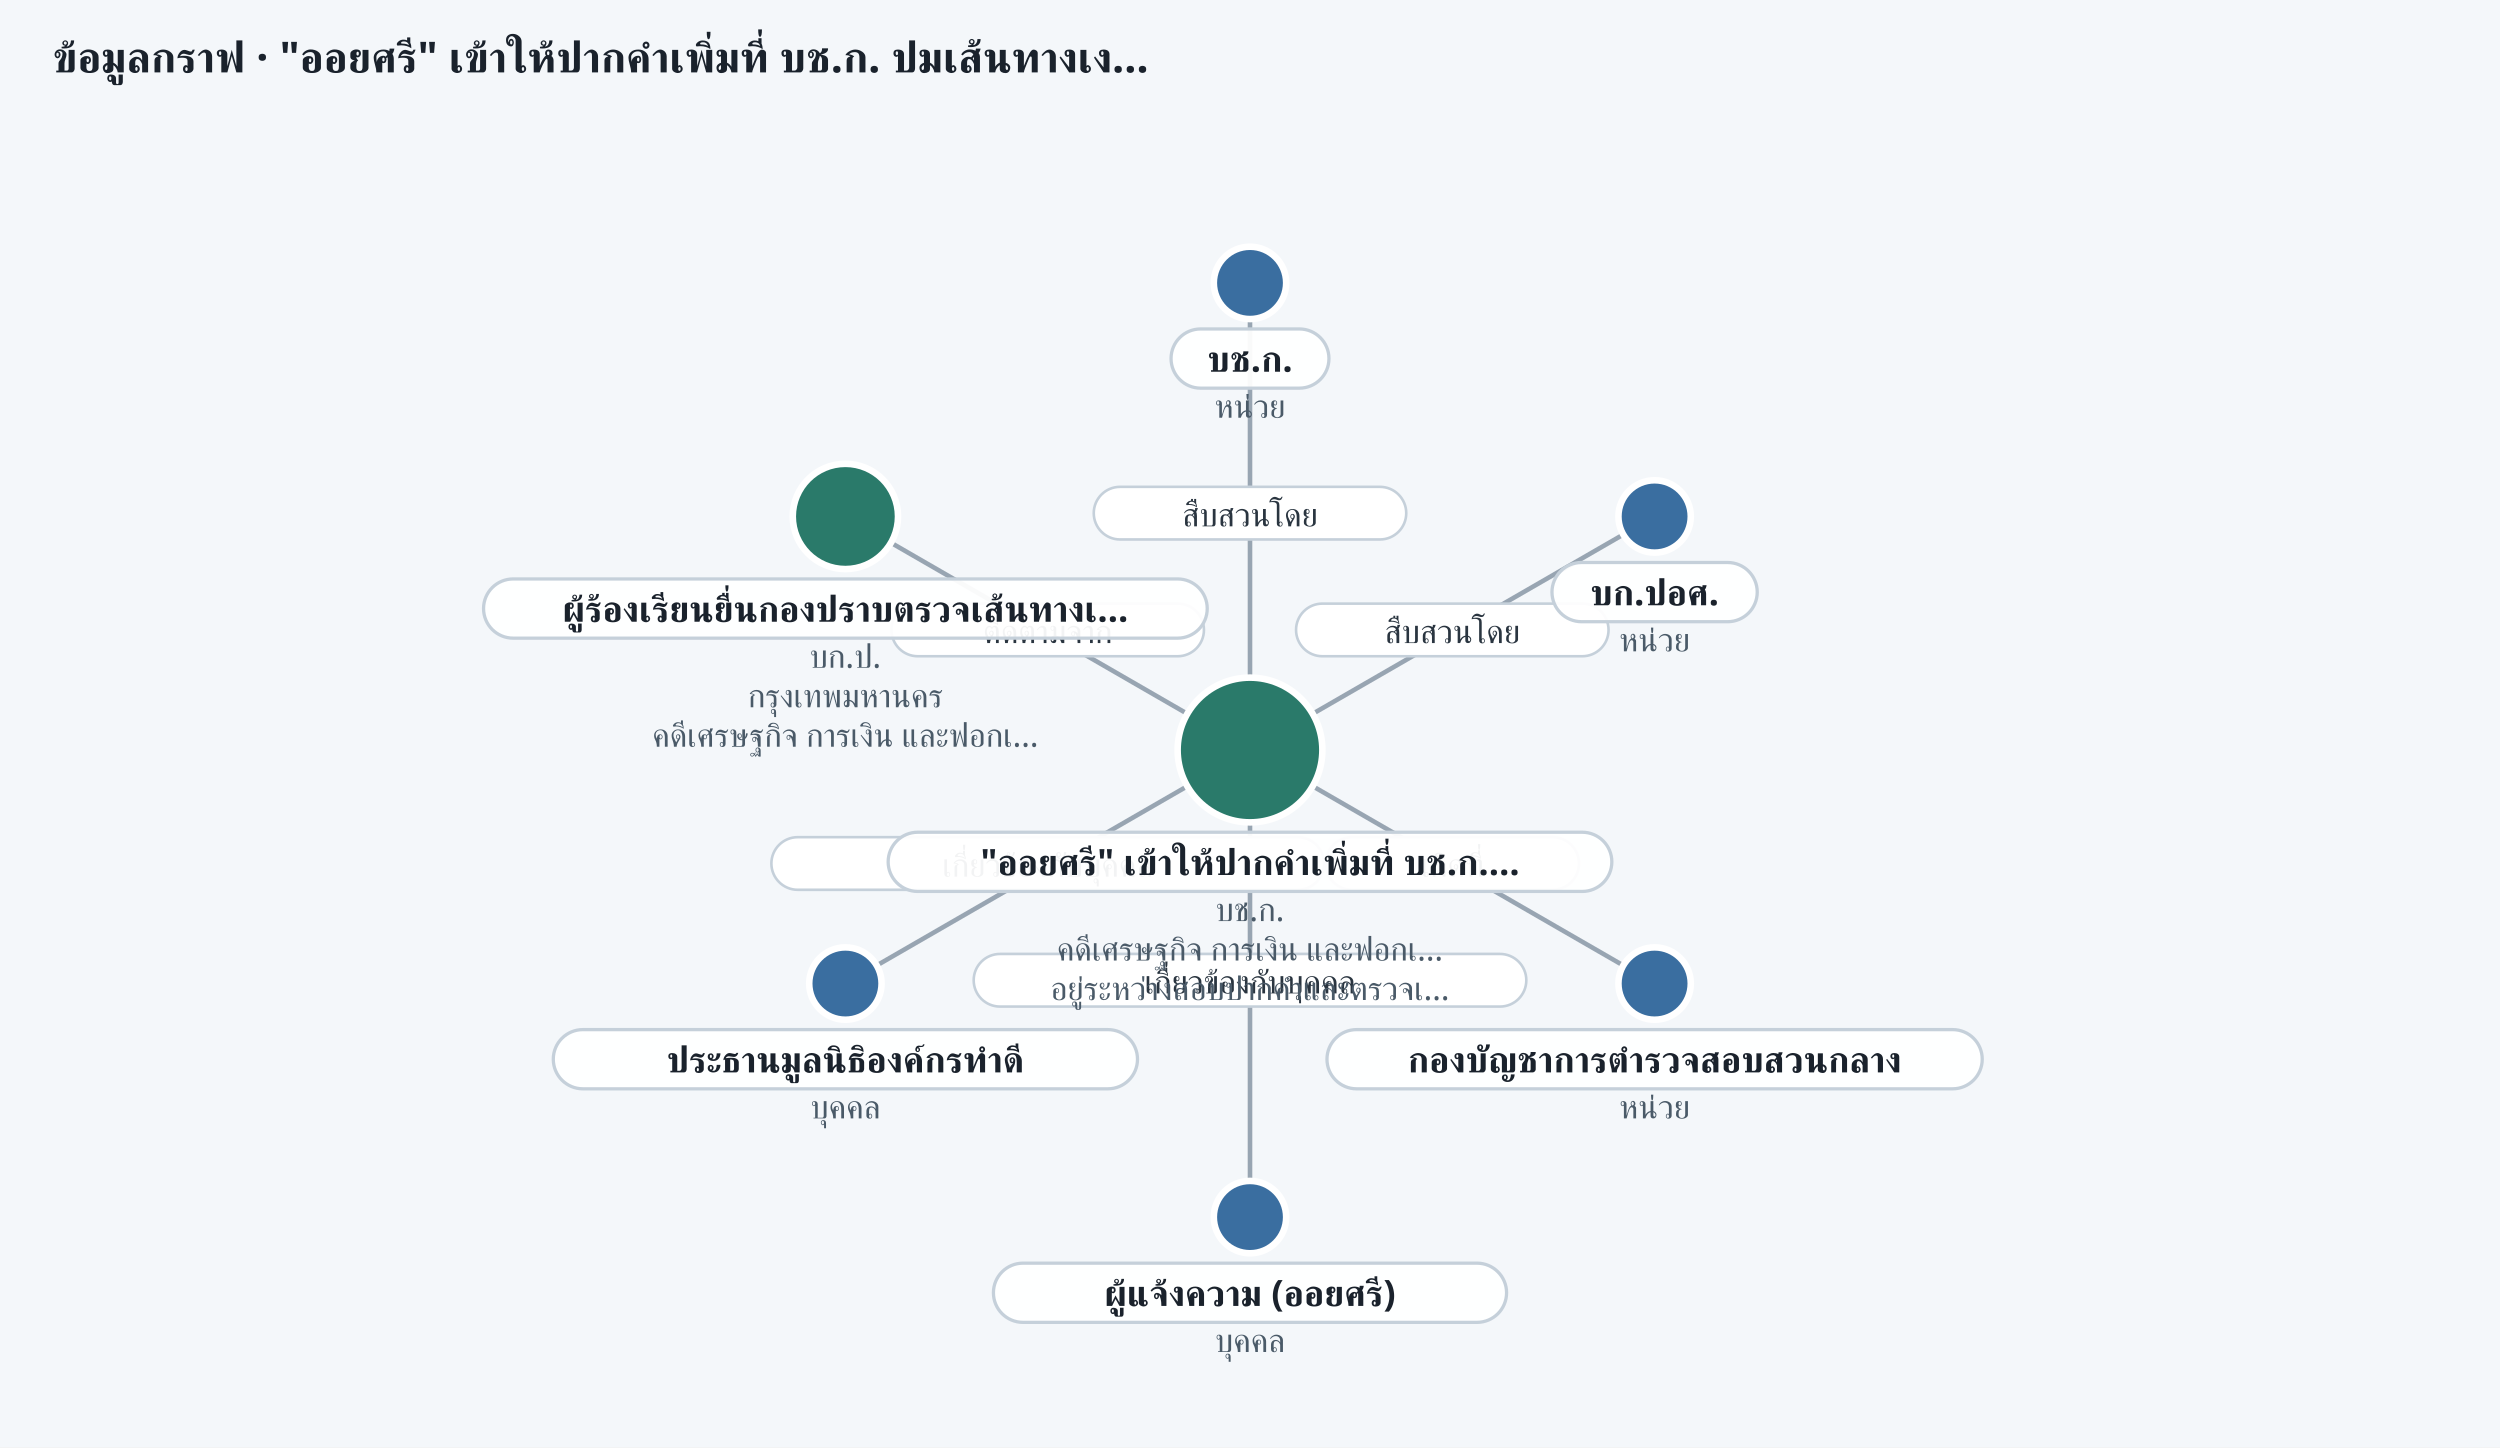
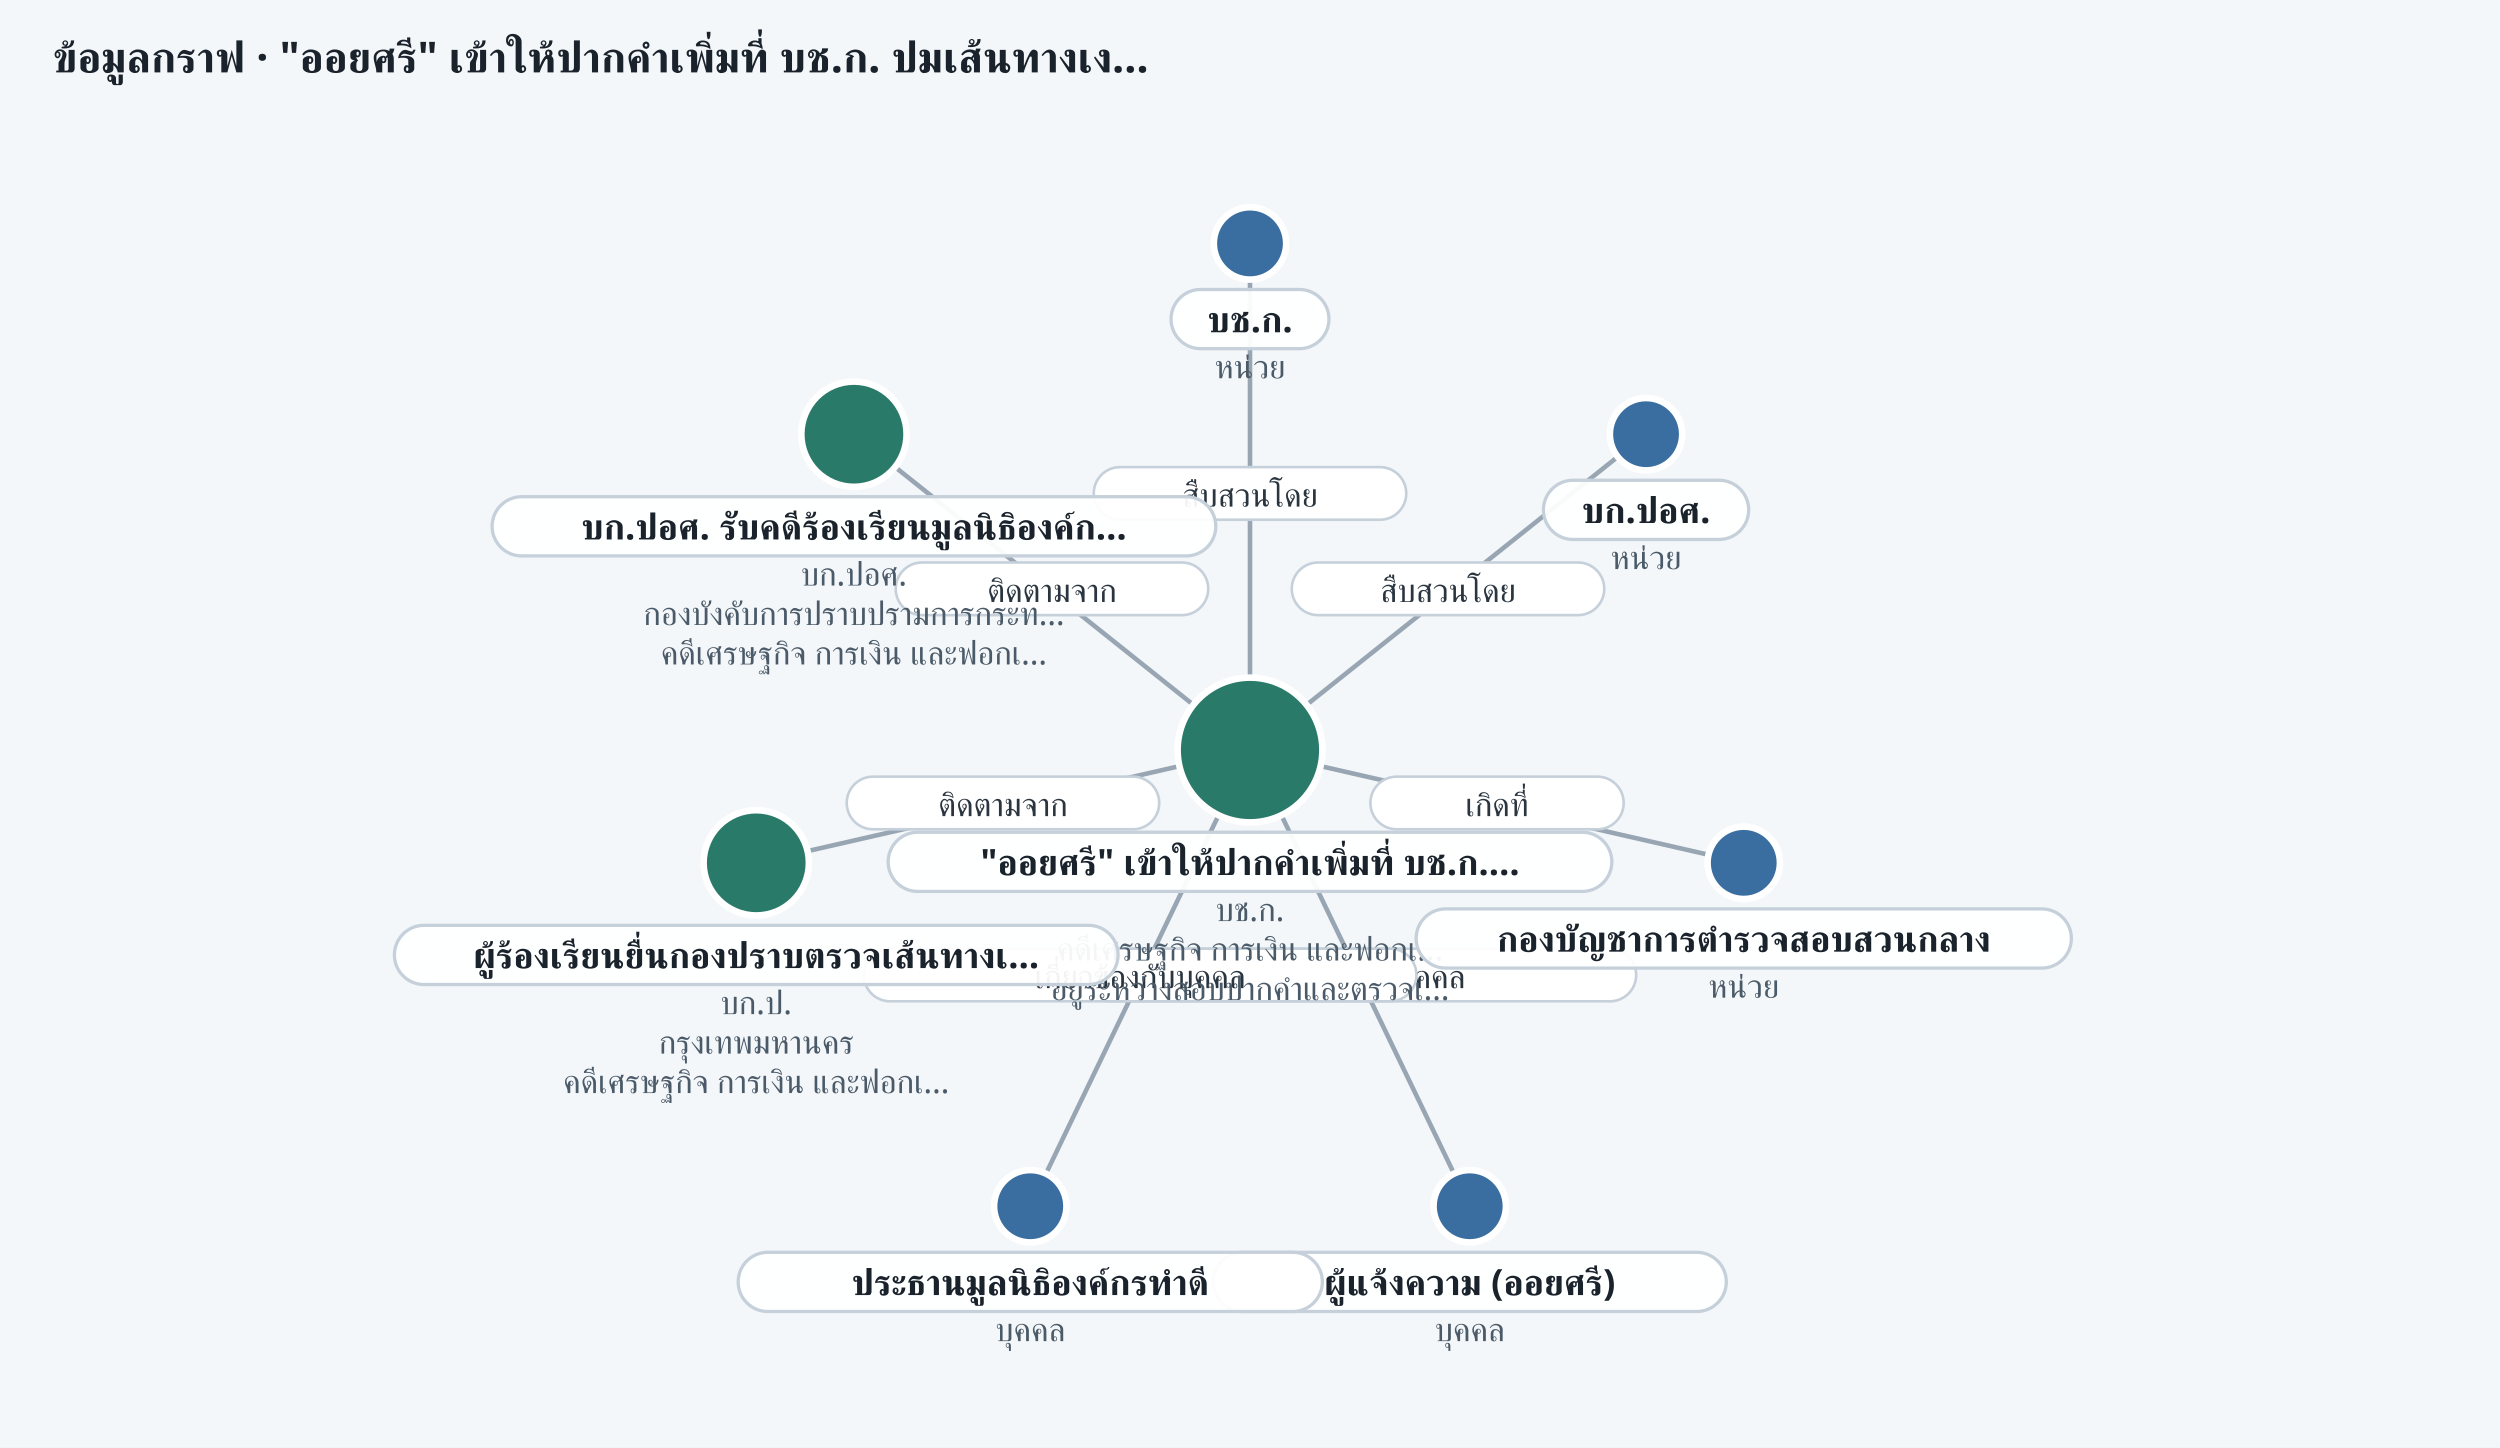
<svg xmlns="http://www.w3.org/2000/svg" width="760" height="440" viewBox="0 0 760 440" role="img" aria-label="ego graph 20261101-econ-01">
  <rect width="100%" height="100%" fill="#f4f7fa" />
  <text x="16" y="22" font-size="13" font-weight="700" fill="#1a222c" font-family="Sarabun, Anuphan, sans-serif">ข้อมูลกราฟ · "ออยศรี" เข้าให้ปากคำเพิ่มที่ บช.ก. ปมเส้นทางเง…</text>
-   <line x1="380.0" y1="228.0" x2="380.0" y2="86.0" stroke="#7a8a9a" stroke-width="1.4" opacity="0.75" />
-   <rect x="332.5" y="148.0" width="95.0" height="16" rx="8" fill="#fff" stroke="#c5d0da" stroke-width="0.8" />
-   <text x="380.0" y="160.0" text-anchor="middle" font-size="10" fill="#2a3540" font-family="Sarabun, Anuphan, sans-serif">สืบสวนโดย</text>
-   <line x1="380.0" y1="228.0" x2="503.0" y2="157.0" stroke="#7a8a9a" stroke-width="1.4" opacity="0.75" />
-   <rect x="394.0" y="183.5" width="95.0" height="16" rx="8" fill="#fff" stroke="#c5d0da" stroke-width="0.8" />
-   <text x="441.5" y="195.5" text-anchor="middle" font-size="10" fill="#2a3540" font-family="Sarabun, Anuphan, sans-serif">สืบสวนโดย</text>
-   <line x1="380.0" y1="228.0" x2="503.0" y2="299.0" stroke="#7a8a9a" stroke-width="1.4" opacity="0.75" />
-   <rect x="403.0" y="254.5" width="77.0" height="16" rx="8" fill="#fff" stroke="#c5d0da" stroke-width="0.8" />
-   <text x="441.5" y="266.5" text-anchor="middle" font-size="10" fill="#2a3540" font-family="Sarabun, Anuphan, sans-serif">เกิดที่</text>
-   <line x1="380.0" y1="228.0" x2="380.0" y2="370.0" stroke="#7a8a9a" stroke-width="1.4" opacity="0.75" />
-   <rect x="296.0" y="290.0" width="168.0" height="16" rx="8" fill="#fff" stroke="#c5d0da" stroke-width="0.8" />
-   <text x="380.0" y="302.0" text-anchor="middle" font-size="10" fill="#2a3540" font-family="Sarabun, Anuphan, sans-serif">เกี่ยวข้องกับบุคคล</text>
-   <line x1="380.0" y1="228.0" x2="257.0" y2="299.0" stroke="#7a8a9a" stroke-width="1.4" opacity="0.75" />
-   <rect x="234.5" y="254.5" width="168.0" height="16" rx="8" fill="#fff" stroke="#c5d0da" stroke-width="0.8" />
-   <text x="318.5" y="266.5" text-anchor="middle" font-size="10" fill="#2a3540" font-family="Sarabun, Anuphan, sans-serif">เกี่ยวข้องกับบุคคล</text>
-   <line x1="380.0" y1="228.0" x2="257.0" y2="157.0" stroke="#7a8a9a" stroke-width="1.4" opacity="0.75" />
-   <rect x="271.0" y="183.5" width="95.0" height="16" rx="8" fill="#fff" stroke="#c5d0da" stroke-width="0.8" />
-   <text x="318.5" y="195.5" text-anchor="middle" font-size="10" fill="#2a3540" font-family="Sarabun, Anuphan, sans-serif">ติดตามจาก</text>
+   <line x1="380.0" y1="228.0" x2="380.0" y2="74.0" stroke="#7a8a9a" stroke-width="1.4" opacity="0.75" />
+   <rect x="332.5" y="142.0" width="95.0" height="16" rx="8" fill="#fff" stroke="#c5d0da" stroke-width="0.8" />
+   <text x="380.0" y="154.0" text-anchor="middle" font-size="10" fill="#2a3540" font-family="Sarabun, Anuphan, sans-serif">สืบสวนโดย</text>
+   <line x1="380.0" y1="228.0" x2="500.4" y2="132.0" stroke="#7a8a9a" stroke-width="1.4" opacity="0.75" />
+   <rect x="392.7" y="171.0" width="95.0" height="16" rx="8" fill="#fff" stroke="#c5d0da" stroke-width="0.8" />
+   <text x="440.2" y="183.0" text-anchor="middle" font-size="10" fill="#2a3540" font-family="Sarabun, Anuphan, sans-serif">สืบสวนโดย</text>
+   <line x1="380.0" y1="228.0" x2="530.1" y2="262.3" stroke="#7a8a9a" stroke-width="1.4" opacity="0.75" />
+   <rect x="416.6" y="236.1" width="77.0" height="16" rx="8" fill="#fff" stroke="#c5d0da" stroke-width="0.8" />
+   <text x="455.1" y="248.1" text-anchor="middle" font-size="10" fill="#2a3540" font-family="Sarabun, Anuphan, sans-serif">เกิดที่</text>
+   <line x1="380.0" y1="228.0" x2="446.8" y2="366.7" stroke="#7a8a9a" stroke-width="1.4" opacity="0.75" />
+   <rect x="329.4" y="288.4" width="168.0" height="16" rx="8" fill="#fff" stroke="#c5d0da" stroke-width="0.8" />
+   <text x="413.4" y="300.4" text-anchor="middle" font-size="10" fill="#2a3540" font-family="Sarabun, Anuphan, sans-serif">เกี่ยวข้องกับบุคคล</text>
+   <line x1="380.0" y1="228.0" x2="313.2" y2="366.7" stroke="#7a8a9a" stroke-width="1.4" opacity="0.75" />
+   <rect x="262.6" y="288.4" width="168.0" height="16" rx="8" fill="#fff" stroke="#c5d0da" stroke-width="0.8" />
+   <text x="346.6" y="300.4" text-anchor="middle" font-size="10" fill="#2a3540" font-family="Sarabun, Anuphan, sans-serif">เกี่ยวข้องกับบุคคล</text>
+   <line x1="380.0" y1="228.0" x2="229.9" y2="262.3" stroke="#7a8a9a" stroke-width="1.4" opacity="0.75" />
+   <rect x="257.4" y="236.1" width="95.0" height="16" rx="8" fill="#fff" stroke="#c5d0da" stroke-width="0.8" />
+   <text x="304.9" y="248.1" text-anchor="middle" font-size="10" fill="#2a3540" font-family="Sarabun, Anuphan, sans-serif">ติดตามจาก</text>
+   <line x1="259.6" y1="132.0" x2="380.0" y2="228.0" stroke="#7a8a9a" stroke-width="1.4" opacity="0.75" />
+   <rect x="272.3" y="171.0" width="95.0" height="16" rx="8" fill="#fff" stroke="#c5d0da" stroke-width="0.8" />
+   <text x="319.8" y="183.0" text-anchor="middle" font-size="10" fill="#2a3540" font-family="Sarabun, Anuphan, sans-serif">ติดตามจาก</text>
  <circle cx="380.0" cy="228.0" r="22" fill="#2a7a6a" stroke="#fff" stroke-width="2" />
  <rect x="270.0" y="253.0" width="220.0" height="18" rx="9" fill="rgba(255,255,255,0.94)" stroke="#c5d0da" />
  <text x="380.0" y="266.0" text-anchor="middle" font-size="11" font-weight="600" fill="#1a222c" font-family="Sarabun, Anuphan, sans-serif">"ออยศรี" เข้าให้ปากคำเพิ่มที่ บช.ก.…</text>
  <text x="380.0" y="280.0" text-anchor="middle" font-size="10" fill="#4a5a68" font-family="Sarabun, Anuphan, sans-serif">บช.ก.</text>
  <text x="380.0" y="292.0" text-anchor="middle" font-size="10" fill="#4a5a68" font-family="Sarabun, Anuphan, sans-serif">คดีเศรษฐกิจ การเงิน และฟอกเ…</text>
  <text x="380.0" y="304.0" text-anchor="middle" font-size="10" fill="#4a5a68" font-family="Sarabun, Anuphan, sans-serif">อยู่ระหว่างสอบปากคำและตรวจเ…</text>
-   <circle cx="380.0" cy="86.0" r="11" fill="#3a6ea0" stroke="#fff" stroke-width="2" />
-   <rect x="356.0" y="100.0" width="48.0" height="18" rx="9" fill="rgba(255,255,255,0.94)" stroke="#c5d0da" />
-   <text x="380.0" y="113.0" text-anchor="middle" font-size="11" font-weight="600" fill="#1a222c" font-family="Sarabun, Anuphan, sans-serif">บช.ก.</text>
-   <text x="380.0" y="127.0" text-anchor="middle" font-size="10" fill="#4a5a68" font-family="Sarabun, Anuphan, sans-serif">หน่วย</text>
-   <circle cx="503.0" cy="157.0" r="11" fill="#3a6ea0" stroke="#fff" stroke-width="2" />
-   <rect x="471.8" y="171.0" width="62.4" height="18" rx="9" fill="rgba(255,255,255,0.94)" stroke="#c5d0da" />
-   <text x="503.0" y="184.0" text-anchor="middle" font-size="11" font-weight="600" fill="#1a222c" font-family="Sarabun, Anuphan, sans-serif">บก.ปอศ.</text>
-   <text x="503.0" y="198.0" text-anchor="middle" font-size="10" fill="#4a5a68" font-family="Sarabun, Anuphan, sans-serif">หน่วย</text>
-   <circle cx="503.0" cy="299.0" r="11" fill="#3a6ea0" stroke="#fff" stroke-width="2" />
-   <rect x="403.4" y="313.0" width="199.2" height="18" rx="9" fill="rgba(255,255,255,0.94)" stroke="#c5d0da" />
-   <text x="503.0" y="326.0" text-anchor="middle" font-size="11" font-weight="600" fill="#1a222c" font-family="Sarabun, Anuphan, sans-serif">กองบัญชาการตำรวจสอบสวนกลาง</text>
-   <text x="503.0" y="340.0" text-anchor="middle" font-size="10" fill="#4a5a68" font-family="Sarabun, Anuphan, sans-serif">หน่วย</text>
-   <circle cx="380.0" cy="370.0" r="11" fill="#3a6ea0" stroke="#fff" stroke-width="2" />
-   <rect x="302.0" y="384.0" width="156.0" height="18" rx="9" fill="rgba(255,255,255,0.94)" stroke="#c5d0da" />
-   <text x="380.0" y="397.0" text-anchor="middle" font-size="11" font-weight="600" fill="#1a222c" font-family="Sarabun, Anuphan, sans-serif">ผู้แจ้งความ (ออยศรี)</text>
-   <text x="380.0" y="411.0" text-anchor="middle" font-size="10" fill="#4a5a68" font-family="Sarabun, Anuphan, sans-serif">บุคคล</text>
-   <circle cx="257.0" cy="299.0" r="11" fill="#3a6ea0" stroke="#fff" stroke-width="2" />
-   <rect x="168.2" y="313.0" width="177.6" height="18" rx="9" fill="rgba(255,255,255,0.94)" stroke="#c5d0da" />
-   <text x="257.0" y="326.0" text-anchor="middle" font-size="11" font-weight="600" fill="#1a222c" font-family="Sarabun, Anuphan, sans-serif">ประธานมูลนิธิองค์กรทำดี</text>
-   <text x="257.0" y="340.0" text-anchor="middle" font-size="10" fill="#4a5a68" font-family="Sarabun, Anuphan, sans-serif">บุคคล</text>
-   <circle cx="257.0" cy="157.0" r="16" fill="#2a7a6a" stroke="#fff" stroke-width="2" />
-   <rect x="147.0" y="176.0" width="220.0" height="18" rx="9" fill="rgba(255,255,255,0.94)" stroke="#c5d0da" />
-   <text x="257.0" y="189.0" text-anchor="middle" font-size="11" font-weight="600" fill="#1a222c" font-family="Sarabun, Anuphan, sans-serif">ผู้ร้องเรียนยื่นกองปราบตรวจเส้นทางเ…</text>
-   <text x="257.0" y="203.0" text-anchor="middle" font-size="10" fill="#4a5a68" font-family="Sarabun, Anuphan, sans-serif">บก.ป.</text>
-   <text x="257.0" y="215.0" text-anchor="middle" font-size="10" fill="#4a5a68" font-family="Sarabun, Anuphan, sans-serif">กรุงเทพมหานคร</text>
-   <text x="257.0" y="227.0" text-anchor="middle" font-size="10" fill="#4a5a68" font-family="Sarabun, Anuphan, sans-serif">คดีเศรษฐกิจ การเงิน และฟอกเ…</text>
+   <circle cx="380.0" cy="74.0" r="11" fill="#3a6ea0" stroke="#fff" stroke-width="2" />
+   <rect x="356.0" y="88.0" width="48.0" height="18" rx="9" fill="rgba(255,255,255,0.94)" stroke="#c5d0da" />
+   <text x="380.0" y="101.0" text-anchor="middle" font-size="11" font-weight="600" fill="#1a222c" font-family="Sarabun, Anuphan, sans-serif">บช.ก.</text>
+   <text x="380.0" y="115.0" text-anchor="middle" font-size="10" fill="#4a5a68" font-family="Sarabun, Anuphan, sans-serif">หน่วย</text>
+   <circle cx="500.4" cy="132.0" r="11" fill="#3a6ea0" stroke="#fff" stroke-width="2" />
+   <rect x="469.2" y="146.0" width="62.4" height="18" rx="9" fill="rgba(255,255,255,0.94)" stroke="#c5d0da" />
+   <text x="500.4" y="159.0" text-anchor="middle" font-size="11" font-weight="600" fill="#1a222c" font-family="Sarabun, Anuphan, sans-serif">บก.ปอศ.</text>
+   <text x="500.4" y="173.0" text-anchor="middle" font-size="10" fill="#4a5a68" font-family="Sarabun, Anuphan, sans-serif">หน่วย</text>
+   <circle cx="530.1" cy="262.3" r="11" fill="#3a6ea0" stroke="#fff" stroke-width="2" />
+   <rect x="430.5" y="276.3" width="199.2" height="18" rx="9" fill="rgba(255,255,255,0.94)" stroke="#c5d0da" />
+   <text x="530.1" y="289.3" text-anchor="middle" font-size="11" font-weight="600" fill="#1a222c" font-family="Sarabun, Anuphan, sans-serif">กองบัญชาการตำรวจสอบสวนกลาง</text>
+   <text x="530.1" y="303.3" text-anchor="middle" font-size="10" fill="#4a5a68" font-family="Sarabun, Anuphan, sans-serif">หน่วย</text>
+   <circle cx="446.8" cy="366.7" r="11" fill="#3a6ea0" stroke="#fff" stroke-width="2" />
+   <rect x="368.8" y="380.7" width="156.0" height="18" rx="9" fill="rgba(255,255,255,0.94)" stroke="#c5d0da" />
+   <text x="446.8" y="393.7" text-anchor="middle" font-size="11" font-weight="600" fill="#1a222c" font-family="Sarabun, Anuphan, sans-serif">ผู้แจ้งความ (ออยศรี)</text>
+   <text x="446.8" y="407.7" text-anchor="middle" font-size="10" fill="#4a5a68" font-family="Sarabun, Anuphan, sans-serif">บุคคล</text>
+   <circle cx="313.2" cy="366.7" r="11" fill="#3a6ea0" stroke="#fff" stroke-width="2" />
+   <rect x="224.4" y="380.7" width="177.6" height="18" rx="9" fill="rgba(255,255,255,0.94)" stroke="#c5d0da" />
+   <text x="313.2" y="393.7" text-anchor="middle" font-size="11" font-weight="600" fill="#1a222c" font-family="Sarabun, Anuphan, sans-serif">ประธานมูลนิธิองค์กรทำดี</text>
+   <text x="313.2" y="407.7" text-anchor="middle" font-size="10" fill="#4a5a68" font-family="Sarabun, Anuphan, sans-serif">บุคคล</text>
+   <circle cx="229.9" cy="262.3" r="16" fill="#2a7a6a" stroke="#fff" stroke-width="2" />
+   <rect x="119.9" y="281.3" width="220.0" height="18" rx="9" fill="rgba(255,255,255,0.94)" stroke="#c5d0da" />
+   <text x="229.9" y="294.3" text-anchor="middle" font-size="11" font-weight="600" fill="#1a222c" font-family="Sarabun, Anuphan, sans-serif">ผู้ร้องเรียนยื่นกองปราบตรวจเส้นทางเ…</text>
+   <text x="229.9" y="308.3" text-anchor="middle" font-size="10" fill="#4a5a68" font-family="Sarabun, Anuphan, sans-serif">บก.ป.</text>
+   <text x="229.9" y="320.3" text-anchor="middle" font-size="10" fill="#4a5a68" font-family="Sarabun, Anuphan, sans-serif">กรุงเทพมหานคร</text>
+   <text x="229.9" y="332.3" text-anchor="middle" font-size="10" fill="#4a5a68" font-family="Sarabun, Anuphan, sans-serif">คดีเศรษฐกิจ การเงิน และฟอกเ…</text>
+   <circle cx="259.6" cy="132.0" r="16" fill="#2a7a6a" stroke="#fff" stroke-width="2" />
+   <rect x="149.6" y="151.0" width="220.0" height="18" rx="9" fill="rgba(255,255,255,0.94)" stroke="#c5d0da" />
+   <text x="259.6" y="164.0" text-anchor="middle" font-size="11" font-weight="600" fill="#1a222c" font-family="Sarabun, Anuphan, sans-serif">บก.ปอศ. รับคดีร้องเรียนมูลนิธิองค์ก…</text>
+   <text x="259.6" y="178.0" text-anchor="middle" font-size="10" fill="#4a5a68" font-family="Sarabun, Anuphan, sans-serif">บก.ปอศ.</text>
+   <text x="259.6" y="190.0" text-anchor="middle" font-size="10" fill="#4a5a68" font-family="Sarabun, Anuphan, sans-serif">กองบังคับการปราบปรามการกระท…</text>
+   <text x="259.6" y="202.0" text-anchor="middle" font-size="10" fill="#4a5a68" font-family="Sarabun, Anuphan, sans-serif">คดีเศรษฐกิจ การเงิน และฟอกเ…</text>
</svg>
